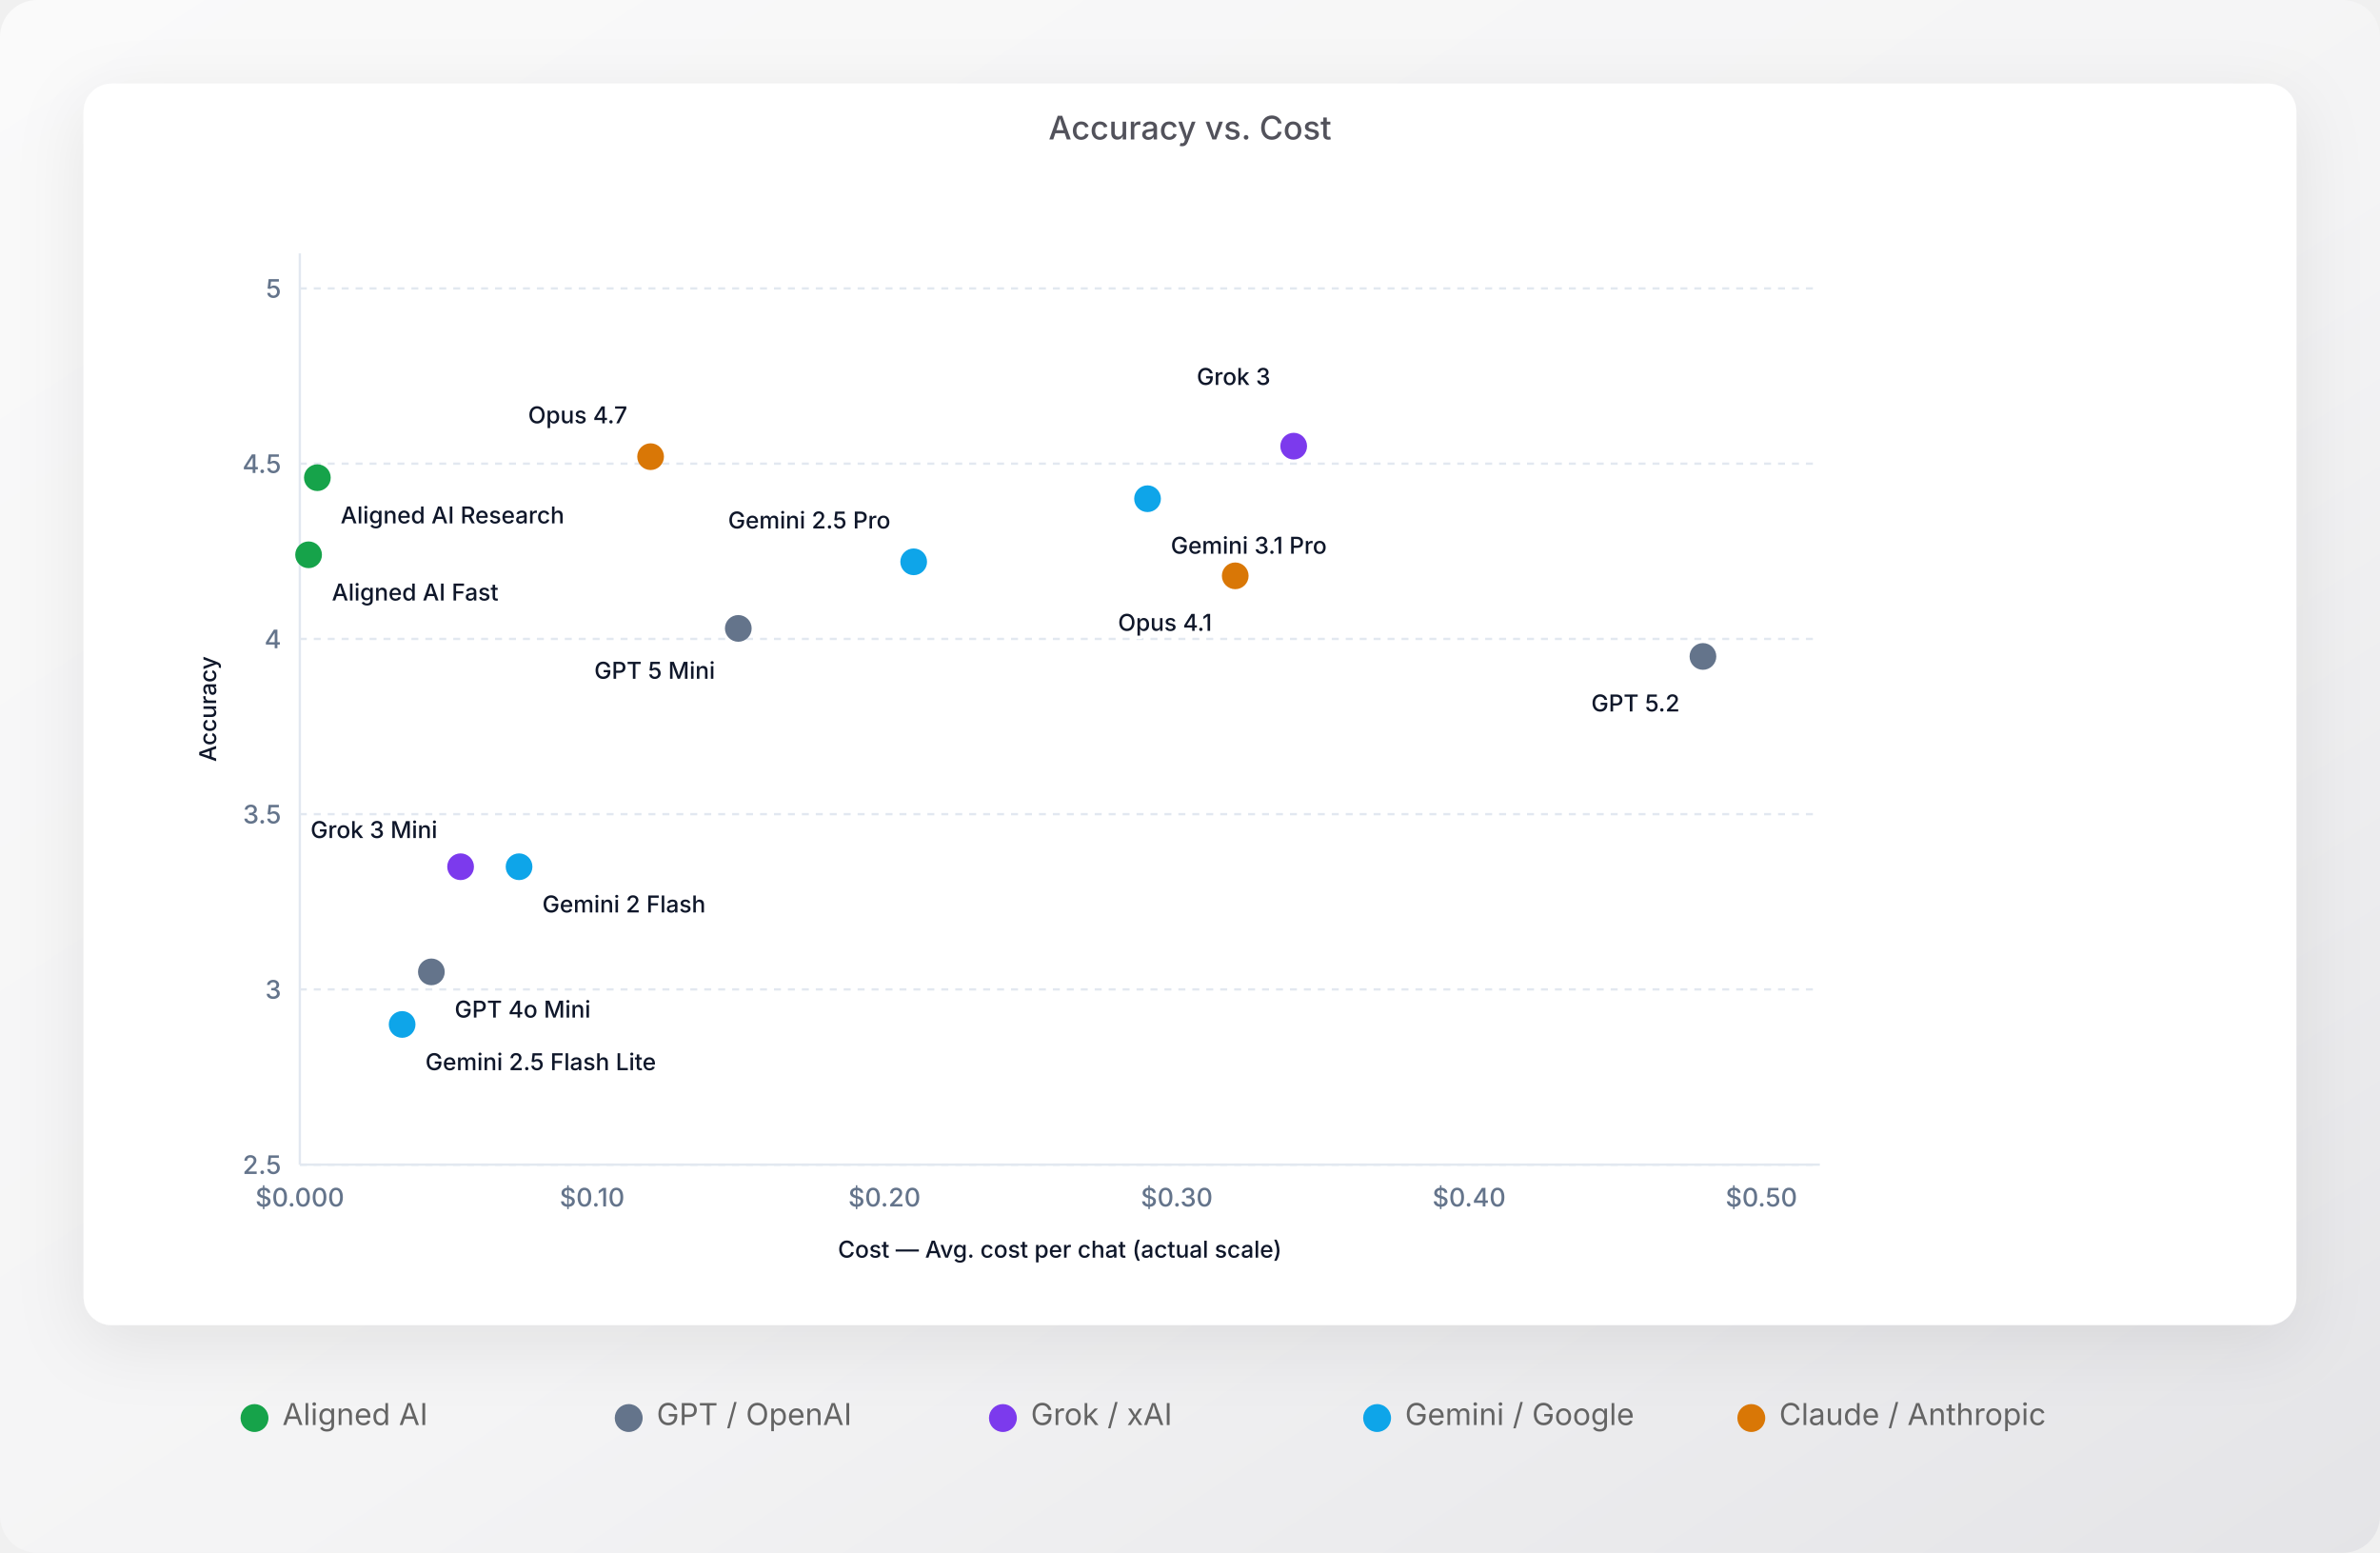
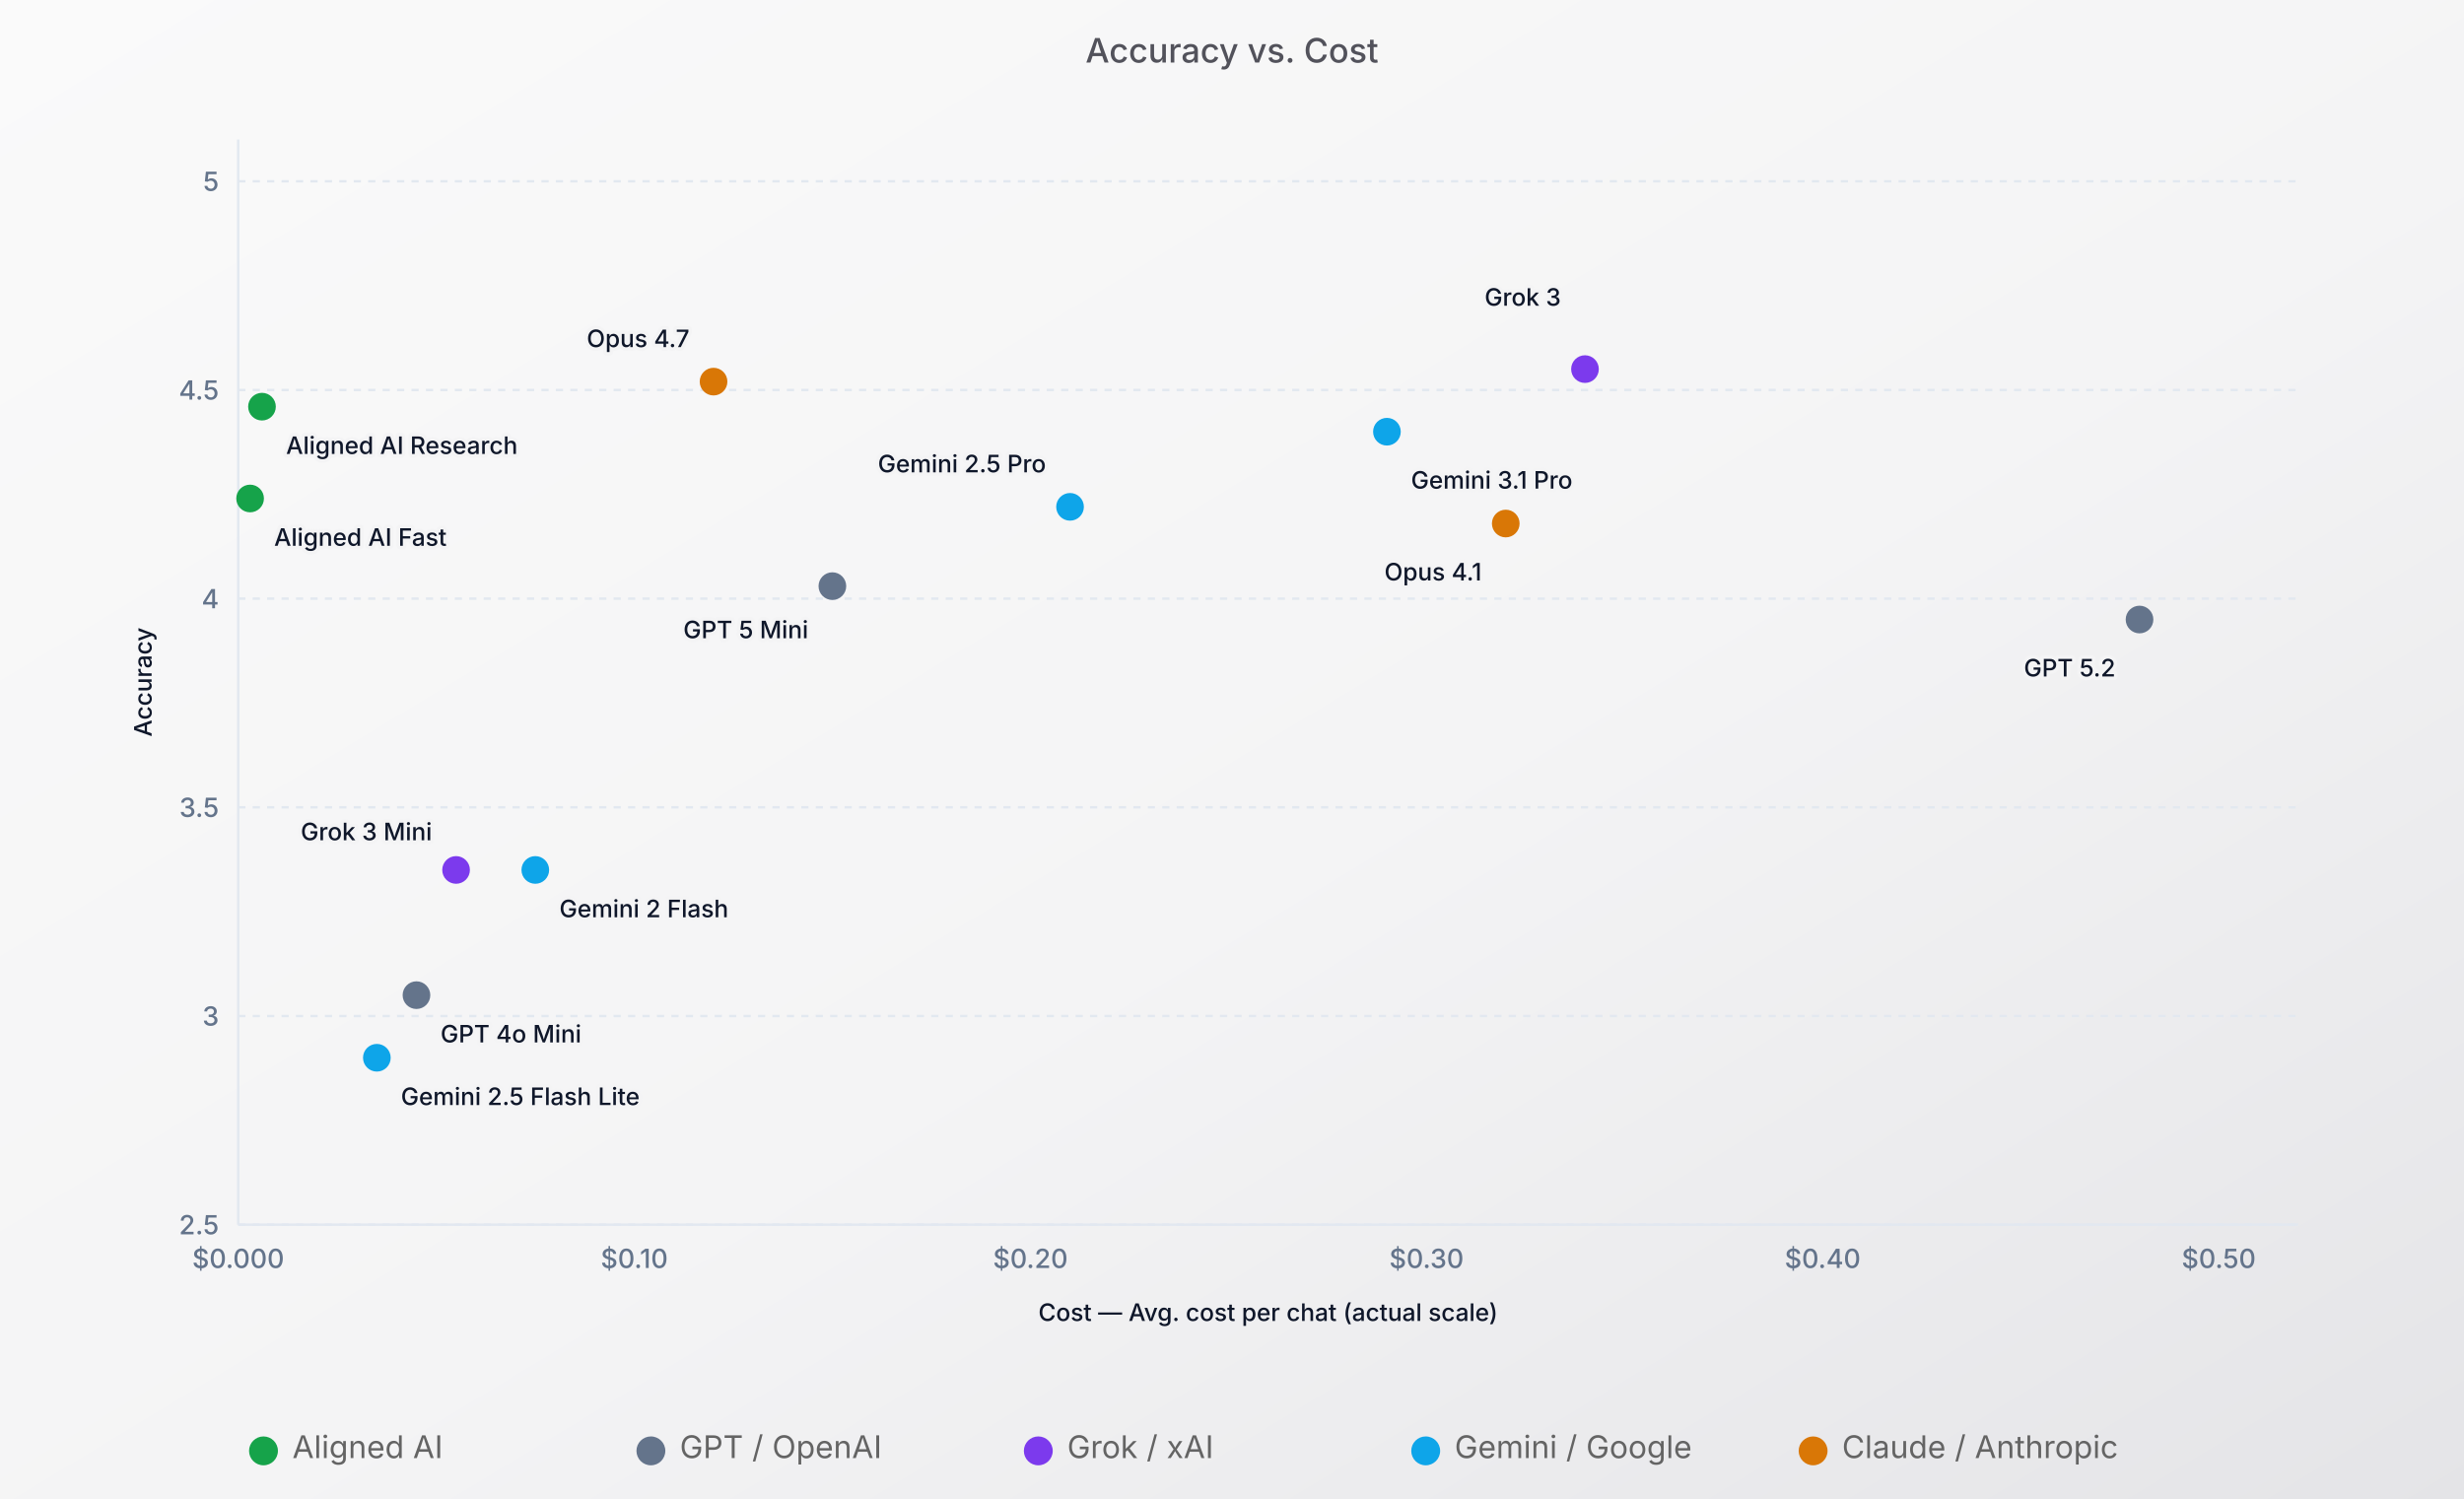
- <svg xmlns="http://www.w3.org/2000/svg" viewBox="0 0 1024 668" width="1024" height="668" preserveAspectRatio="xMidYMid meet" role="img" aria-label="Accuracy vs cost scatter plot, actual scale">
+ <svg xmlns="http://www.w3.org/2000/svg" viewBox="0 0 1024 623" width="1024" height="623" preserveAspectRatio="xMidYMid meet" role="img" aria-label="Accuracy vs cost scatter plot, actual scale">
  <defs>
    <linearGradient id="chart-bg" x1="0%" y1="0%" x2="100%" y2="100%">
      <stop offset="0%" stop-color="#fafafa" />
      <stop offset="55%" stop-color="#f4f4f5" />
      <stop offset="100%" stop-color="#e4e4e7" />
    </linearGradient>
-     <filter id="card-shadow" x="-10%" y="-10%" width="120%" height="130%">
-       <feDropShadow dx="0" dy="8" stdDeviation="15" flood-color="rgba(15,23,42,0.08)" />
-     </filter>
  </defs>
-   <rect width="100%" height="100%" fill="url(#chart-bg)" rx="16" />
-   <rect x="36" y="36" width="952" height="534" rx="12" fill="#ffffff" filter="url(#card-shadow)" />
-   <text x="512" y="60" text-anchor="middle" fill="#52525b" font-family="Inter, system-ui, sans-serif" font-size="14" font-weight="500">Accuracy vs. Cost</text>
-   <g transform="translate(58, 85)">
+   <rect width="100%" height="100%" fill="url(#chart-bg)" rx="0" />
+   <text x="512" y="26" text-anchor="middle" fill="#52525b" font-family="Inter, system-ui, sans-serif" font-size="14" font-weight="500">Accuracy vs. Cost</text>
+   <g transform="translate(42, 38)">
    <g transform="translate(0, 0)">
-       <line x1="71" y1="416" x2="725" y2="416" stroke="#e2e8f0" stroke-dasharray="3 3" />
-       <line x1="71" y1="340.615" x2="725" y2="340.615" stroke="#e2e8f0" stroke-dasharray="3 3" />
-       <line x1="71" y1="265.231" x2="725" y2="265.231" stroke="#e2e8f0" stroke-dasharray="3 3" />
-       <line x1="71" y1="189.846" x2="725" y2="189.846" stroke="#e2e8f0" stroke-dasharray="3 3" />
-       <line x1="71" y1="114.462" x2="725" y2="114.462" stroke="#e2e8f0" stroke-dasharray="3 3" />
-       <line x1="71" y1="39.077" x2="725" y2="39.077" stroke="#e2e8f0" stroke-dasharray="3 3" />
-       <line x1="71" y1="24" x2="71" y2="416" stroke="#e2e8f0" />
-       <line x1="71" y1="416" x2="725" y2="416" stroke="#e2e8f0" />
-       <text x="63" y="420" text-anchor="end" fill="#64748b" font-family="Inter, system-ui, sans-serif" font-size="11" font-weight="500">2.5</text>
-       <text x="63" y="344.615" text-anchor="end" fill="#64748b" font-family="Inter, system-ui, sans-serif" font-size="11" font-weight="500">3</text>
-       <text x="63" y="269.231" text-anchor="end" fill="#64748b" font-family="Inter, system-ui, sans-serif" font-size="11" font-weight="500">3.5</text>
-       <text x="63" y="193.846" text-anchor="end" fill="#64748b" font-family="Inter, system-ui, sans-serif" font-size="11" font-weight="500">4</text>
-       <text x="63" y="118.462" text-anchor="end" fill="#64748b" font-family="Inter, system-ui, sans-serif" font-size="11" font-weight="500">4.5</text>
-       <text x="63" y="43.077" text-anchor="end" fill="#64748b" font-family="Inter, system-ui, sans-serif" font-size="11" font-weight="500">5</text>
-       <text x="71" y="434" text-anchor="middle" fill="#64748b" font-family="Inter, system-ui, sans-serif" font-size="11" font-weight="500">$0.000</text>
-       <text x="196.769" y="434" text-anchor="middle" fill="#64748b" font-family="Inter, system-ui, sans-serif" font-size="11" font-weight="500">$0.10</text>
-       <text x="322.538" y="434" text-anchor="middle" fill="#64748b" font-family="Inter, system-ui, sans-serif" font-size="11" font-weight="500">$0.20</text>
-       <text x="448.308" y="434" text-anchor="middle" fill="#64748b" font-family="Inter, system-ui, sans-serif" font-size="11" font-weight="500">$0.30</text>
-       <text x="574.077" y="434" text-anchor="middle" fill="#64748b" font-family="Inter, system-ui, sans-serif" font-size="11" font-weight="500">$0.40</text>
-       <text x="699.846" y="434" text-anchor="middle" fill="#64748b" font-family="Inter, system-ui, sans-serif" font-size="11" font-weight="500">$0.50</text>
-       <text x="398" y="456" text-anchor="middle" fill="#0f172a" font-family="Inter, system-ui, sans-serif" font-size="10" font-weight="500">Cost — Avg. cost per chat (actual scale)</text>
-       <text x="35" y="220" text-anchor="middle" fill="#0f172a" font-family="Inter, system-ui, sans-serif" font-size="10" font-weight="500" transform="rotate(-90 35 220)">Accuracy</text>
-       <circle cx="74.773" cy="153.662" r="5" fill="#16a34a" stroke="#16a34a" stroke-width="1.5" />
-       <text x="84.773" y="169.662" fill="#0f172a" font-family="Inter, system-ui, sans-serif" font-size="10" font-weight="500" text-anchor="start" dominant-baseline="middle" paint-order="stroke" stroke="#ffffff" stroke-width="3" stroke-linejoin="round">Aligned AI Fast</text>
-       <circle cx="78.546" cy="120.492" r="5" fill="#16a34a" stroke="#16a34a" stroke-width="1.5" />
-       <text x="88.546" y="136.492" fill="#0f172a" font-family="Inter, system-ui, sans-serif" font-size="10" font-weight="500" text-anchor="start" dominant-baseline="middle" paint-order="stroke" stroke="#ffffff" stroke-width="3" stroke-linejoin="round">Aligned AI Research</text>
-       <circle cx="115.019" cy="355.692" r="5" fill="#0ea5e9" stroke="#0ea5e9" stroke-width="1.5" />
-       <text x="125.019" y="371.692" fill="#0f172a" font-family="Inter, system-ui, sans-serif" font-size="10" font-weight="500" text-anchor="start" dominant-baseline="middle" paint-order="stroke" stroke="#ffffff" stroke-width="3" stroke-linejoin="round">Gemini 2.5 Flash Lite</text>
-       <circle cx="127.596" cy="333.077" r="5" fill="#64748b" stroke="#64748b" stroke-width="1.5" />
-       <text x="137.596" y="349.077" fill="#0f172a" font-family="Inter, system-ui, sans-serif" font-size="10" font-weight="500" text-anchor="start" dominant-baseline="middle" paint-order="stroke" stroke="#ffffff" stroke-width="3" stroke-linejoin="round">GPT 4o Mini</text>
-       <circle cx="140.173" cy="287.846" r="5" fill="#7c3aed" stroke="#7c3aed" stroke-width="1.5" />
-       <text x="130.173" y="271.846" fill="#0f172a" font-family="Inter, system-ui, sans-serif" font-size="10" font-weight="500" text-anchor="end" dominant-baseline="middle" paint-order="stroke" stroke="#ffffff" stroke-width="3" stroke-linejoin="round">Grok 3 Mini</text>
-       <circle cx="165.327" cy="287.846" r="5" fill="#0ea5e9" stroke="#0ea5e9" stroke-width="1.5" />
-       <text x="175.327" y="303.846" fill="#0f172a" font-family="Inter, system-ui, sans-serif" font-size="10" font-weight="500" text-anchor="start" dominant-baseline="middle" paint-order="stroke" stroke="#ffffff" stroke-width="3" stroke-linejoin="round">Gemini 2 Flash</text>
-       <circle cx="221.923" cy="111.446" r="5" fill="#d97706" stroke="#d97706" stroke-width="1.5" />
-       <text x="211.923" y="93.446" fill="#0f172a" font-family="Inter, system-ui, sans-serif" font-size="10" font-weight="500" text-anchor="end" dominant-baseline="middle" paint-order="stroke" stroke="#ffffff" stroke-width="3" stroke-linejoin="round">Opus 4.7</text>
-       <circle cx="259.654" cy="185.323" r="5" fill="#64748b" stroke="#64748b" stroke-width="1.5" />
-       <text x="249.654" y="203.323" fill="#0f172a" font-family="Inter, system-ui, sans-serif" font-size="10" font-weight="500" text-anchor="end" dominant-baseline="middle" paint-order="stroke" stroke="#ffffff" stroke-width="3" stroke-linejoin="round">GPT 5 Mini</text>
-       <circle cx="335.115" cy="156.677" r="5" fill="#0ea5e9" stroke="#0ea5e9" stroke-width="1.5" />
-       <text x="325.115" y="138.677" fill="#0f172a" font-family="Inter, system-ui, sans-serif" font-size="10" font-weight="500" text-anchor="end" dominant-baseline="middle" paint-order="stroke" stroke="#ffffff" stroke-width="3" stroke-linejoin="round">Gemini 2.5 Pro</text>
-       <circle cx="435.731" cy="129.538" r="5" fill="#0ea5e9" stroke="#0ea5e9" stroke-width="1.5" />
-       <text x="445.731" y="149.538" fill="#0f172a" font-family="Inter, system-ui, sans-serif" font-size="10" font-weight="500" text-anchor="start" dominant-baseline="middle" paint-order="stroke" stroke="#ffffff" stroke-width="3" stroke-linejoin="round">Gemini 3.1 Pro</text>
-       <circle cx="473.462" cy="162.708" r="5" fill="#d97706" stroke="#d97706" stroke-width="1.5" />
-       <text x="463.462" y="182.708" fill="#0f172a" font-family="Inter, system-ui, sans-serif" font-size="10" font-weight="500" text-anchor="end" dominant-baseline="middle" paint-order="stroke" stroke="#ffffff" stroke-width="3" stroke-linejoin="round">Opus 4.1</text>
-       <circle cx="498.615" cy="106.923" r="5" fill="#7c3aed" stroke="#7c3aed" stroke-width="1.5" />
-       <text x="488.615" y="76.923" fill="#0f172a" font-family="Inter, system-ui, sans-serif" font-size="10" font-weight="500" text-anchor="end" dominant-baseline="middle" paint-order="stroke" stroke="#ffffff" stroke-width="3" stroke-linejoin="round">Grok 3</text>
-       <circle cx="674.692" cy="197.385" r="5" fill="#64748b" stroke="#64748b" stroke-width="1.5" />
-       <text x="664.692" y="217.385" fill="#0f172a" font-family="Inter, system-ui, sans-serif" font-size="10" font-weight="500" text-anchor="end" dominant-baseline="middle" paint-order="stroke" stroke="#ffffff" stroke-width="3" stroke-linejoin="round">GPT 5.2</text>
+       <line x1="57" y1="471" x2="913" y2="471" stroke="#e2e8f0" stroke-dasharray="3 3" />
+       <line x1="57" y1="384.269" x2="913" y2="384.269" stroke="#e2e8f0" stroke-dasharray="3 3" />
+       <line x1="57" y1="297.538" x2="913" y2="297.538" stroke="#e2e8f0" stroke-dasharray="3 3" />
+       <line x1="57" y1="210.808" x2="913" y2="210.808" stroke="#e2e8f0" stroke-dasharray="3 3" />
+       <line x1="57" y1="124.077" x2="913" y2="124.077" stroke="#e2e8f0" stroke-dasharray="3 3" />
+       <line x1="57" y1="37.346" x2="913" y2="37.346" stroke="#e2e8f0" stroke-dasharray="3 3" />
+       <line x1="57" y1="20" x2="57" y2="471" stroke="#e2e8f0" />
+       <line x1="57" y1="471" x2="913" y2="471" stroke="#e2e8f0" />
+       <text x="49" y="475" text-anchor="end" fill="#64748b" font-family="Inter, system-ui, sans-serif" font-size="11" font-weight="500">2.5</text>
+       <text x="49" y="388.269" text-anchor="end" fill="#64748b" font-family="Inter, system-ui, sans-serif" font-size="11" font-weight="500">3</text>
+       <text x="49" y="301.538" text-anchor="end" fill="#64748b" font-family="Inter, system-ui, sans-serif" font-size="11" font-weight="500">3.5</text>
+       <text x="49" y="214.808" text-anchor="end" fill="#64748b" font-family="Inter, system-ui, sans-serif" font-size="11" font-weight="500">4</text>
+       <text x="49" y="128.077" text-anchor="end" fill="#64748b" font-family="Inter, system-ui, sans-serif" font-size="11" font-weight="500">4.5</text>
+       <text x="49" y="41.346" text-anchor="end" fill="#64748b" font-family="Inter, system-ui, sans-serif" font-size="11" font-weight="500">5</text>
+       <text x="57" y="489" text-anchor="middle" fill="#64748b" font-family="Inter, system-ui, sans-serif" font-size="11" font-weight="500">$0.000</text>
+       <text x="221.615" y="489" text-anchor="middle" fill="#64748b" font-family="Inter, system-ui, sans-serif" font-size="11" font-weight="500">$0.10</text>
+       <text x="386.231" y="489" text-anchor="middle" fill="#64748b" font-family="Inter, system-ui, sans-serif" font-size="11" font-weight="500">$0.20</text>
+       <text x="550.846" y="489" text-anchor="middle" fill="#64748b" font-family="Inter, system-ui, sans-serif" font-size="11" font-weight="500">$0.30</text>
+       <text x="715.462" y="489" text-anchor="middle" fill="#64748b" font-family="Inter, system-ui, sans-serif" font-size="11" font-weight="500">$0.40</text>
+       <text x="880.077" y="489" text-anchor="middle" fill="#64748b" font-family="Inter, system-ui, sans-serif" font-size="11" font-weight="500">$0.50</text>
+       <text x="485" y="511" text-anchor="middle" fill="#0f172a" font-family="Inter, system-ui, sans-serif" font-size="10" font-weight="500">Cost — Avg. cost per chat (actual scale)</text>
+       <text x="21" y="245.5" text-anchor="middle" fill="#0f172a" font-family="Inter, system-ui, sans-serif" font-size="10" font-weight="500" transform="rotate(-90 21 245.5)">Accuracy</text>
+       <circle cx="61.938" cy="169.177" r="5" fill="#16a34a" stroke="#16a34a" stroke-width="1.5" />
+       <text x="71.938" y="185.177" fill="#0f172a" font-family="Inter, system-ui, sans-serif" font-size="10" font-weight="500" text-anchor="start" dominant-baseline="middle" paint-order="stroke" stroke="#f4f4f5" stroke-width="3" stroke-linejoin="round">Aligned AI Fast</text>
+       <circle cx="66.877" cy="131.015" r="5" fill="#16a34a" stroke="#16a34a" stroke-width="1.5" />
+       <text x="76.877" y="147.015" fill="#0f172a" font-family="Inter, system-ui, sans-serif" font-size="10" font-weight="500" text-anchor="start" dominant-baseline="middle" paint-order="stroke" stroke="#f4f4f5" stroke-width="3" stroke-linejoin="round">Aligned AI Research</text>
+       <circle cx="114.615" cy="401.615" r="5" fill="#0ea5e9" stroke="#0ea5e9" stroke-width="1.5" />
+       <text x="124.615" y="417.615" fill="#0f172a" font-family="Inter, system-ui, sans-serif" font-size="10" font-weight="500" text-anchor="start" dominant-baseline="middle" paint-order="stroke" stroke="#f4f4f5" stroke-width="3" stroke-linejoin="round">Gemini 2.5 Flash Lite</text>
+       <circle cx="131.077" cy="375.596" r="5" fill="#64748b" stroke="#64748b" stroke-width="1.5" />
+       <text x="141.077" y="391.596" fill="#0f172a" font-family="Inter, system-ui, sans-serif" font-size="10" font-weight="500" text-anchor="start" dominant-baseline="middle" paint-order="stroke" stroke="#f4f4f5" stroke-width="3" stroke-linejoin="round">GPT 4o Mini</text>
+       <circle cx="147.538" cy="323.558" r="5" fill="#7c3aed" stroke="#7c3aed" stroke-width="1.5" />
+       <text x="137.538" y="307.558" fill="#0f172a" font-family="Inter, system-ui, sans-serif" font-size="10" font-weight="500" text-anchor="end" dominant-baseline="middle" paint-order="stroke" stroke="#f4f4f5" stroke-width="3" stroke-linejoin="round">Grok 3 Mini</text>
+       <circle cx="180.462" cy="323.558" r="5" fill="#0ea5e9" stroke="#0ea5e9" stroke-width="1.5" />
+       <text x="190.462" y="339.558" fill="#0f172a" font-family="Inter, system-ui, sans-serif" font-size="10" font-weight="500" text-anchor="start" dominant-baseline="middle" paint-order="stroke" stroke="#f4f4f5" stroke-width="3" stroke-linejoin="round">Gemini 2 Flash</text>
+       <circle cx="254.538" cy="120.608" r="5" fill="#d97706" stroke="#d97706" stroke-width="1.5" />
+       <text x="244.538" y="102.608" fill="#0f172a" font-family="Inter, system-ui, sans-serif" font-size="10" font-weight="500" text-anchor="end" dominant-baseline="middle" paint-order="stroke" stroke="#f4f4f5" stroke-width="3" stroke-linejoin="round">Opus 4.7</text>
+       <circle cx="303.923" cy="205.604" r="5" fill="#64748b" stroke="#64748b" stroke-width="1.5" />
+       <text x="293.923" y="223.604" fill="#0f172a" font-family="Inter, system-ui, sans-serif" font-size="10" font-weight="500" text-anchor="end" dominant-baseline="middle" paint-order="stroke" stroke="#f4f4f5" stroke-width="3" stroke-linejoin="round">GPT 5 Mini</text>
+       <circle cx="402.692" cy="172.646" r="5" fill="#0ea5e9" stroke="#0ea5e9" stroke-width="1.5" />
+       <text x="392.692" y="154.646" fill="#0f172a" font-family="Inter, system-ui, sans-serif" font-size="10" font-weight="500" text-anchor="end" dominant-baseline="middle" paint-order="stroke" stroke="#f4f4f5" stroke-width="3" stroke-linejoin="round">Gemini 2.5 Pro</text>
+       <circle cx="534.385" cy="141.423" r="5" fill="#0ea5e9" stroke="#0ea5e9" stroke-width="1.5" />
+       <text x="544.385" y="161.423" fill="#0f172a" font-family="Inter, system-ui, sans-serif" font-size="10" font-weight="500" text-anchor="start" dominant-baseline="middle" paint-order="stroke" stroke="#f4f4f5" stroke-width="3" stroke-linejoin="round">Gemini 3.1 Pro</text>
+       <circle cx="583.769" cy="179.585" r="5" fill="#d97706" stroke="#d97706" stroke-width="1.5" />
+       <text x="573.769" y="199.585" fill="#0f172a" font-family="Inter, system-ui, sans-serif" font-size="10" font-weight="500" text-anchor="end" dominant-baseline="middle" paint-order="stroke" stroke="#f4f4f5" stroke-width="3" stroke-linejoin="round">Opus 4.1</text>
+       <circle cx="616.692" cy="115.404" r="5" fill="#7c3aed" stroke="#7c3aed" stroke-width="1.5" />
+       <text x="606.692" y="85.404" fill="#0f172a" font-family="Inter, system-ui, sans-serif" font-size="10" font-weight="500" text-anchor="end" dominant-baseline="middle" paint-order="stroke" stroke="#f4f4f5" stroke-width="3" stroke-linejoin="round">Grok 3</text>
+       <circle cx="847.154" cy="219.481" r="5" fill="#64748b" stroke="#64748b" stroke-width="1.5" />
+       <text x="837.154" y="239.481" fill="#0f172a" font-family="Inter, system-ui, sans-serif" font-size="10" font-weight="500" text-anchor="end" dominant-baseline="middle" paint-order="stroke" stroke="#f4f4f5" stroke-width="3" stroke-linejoin="round">GPT 5.2</text>
    </g>
  </g>
-   <g transform="translate(109.5, 610)">
+   <g transform="translate(109.5, 603)">
    <circle cx="0" cy="0" r="6" fill="#16a34a" />
    <text x="12" y="3" fill="#646464" font-family="Inter, system-ui, sans-serif" font-size="13">Aligned AI</text>
  </g>
-   <g transform="translate(270.5, 610)">
+   <g transform="translate(270.5, 603)">
    <circle cx="0" cy="0" r="6" fill="#64748b" />
    <text x="12" y="3" fill="#646464" font-family="Inter, system-ui, sans-serif" font-size="13">GPT / OpenAI</text>
  </g>
-   <g transform="translate(431.5, 610)">
+   <g transform="translate(431.5, 603)">
    <circle cx="0" cy="0" r="6" fill="#7c3aed" />
    <text x="12" y="3" fill="#646464" font-family="Inter, system-ui, sans-serif" font-size="13">Grok / xAI</text>
  </g>
-   <g transform="translate(592.5, 610)">
+   <g transform="translate(592.5, 603)">
    <circle cx="0" cy="0" r="6" fill="#0ea5e9" />
    <text x="12" y="3" fill="#646464" font-family="Inter, system-ui, sans-serif" font-size="13">Gemini / Google</text>
  </g>
-   <g transform="translate(753.5, 610)">
+   <g transform="translate(753.5, 603)">
    <circle cx="0" cy="0" r="6" fill="#d97706" />
    <text x="12" y="3" fill="#646464" font-family="Inter, system-ui, sans-serif" font-size="13">Claude / Anthropic</text>
  </g>
</svg>
